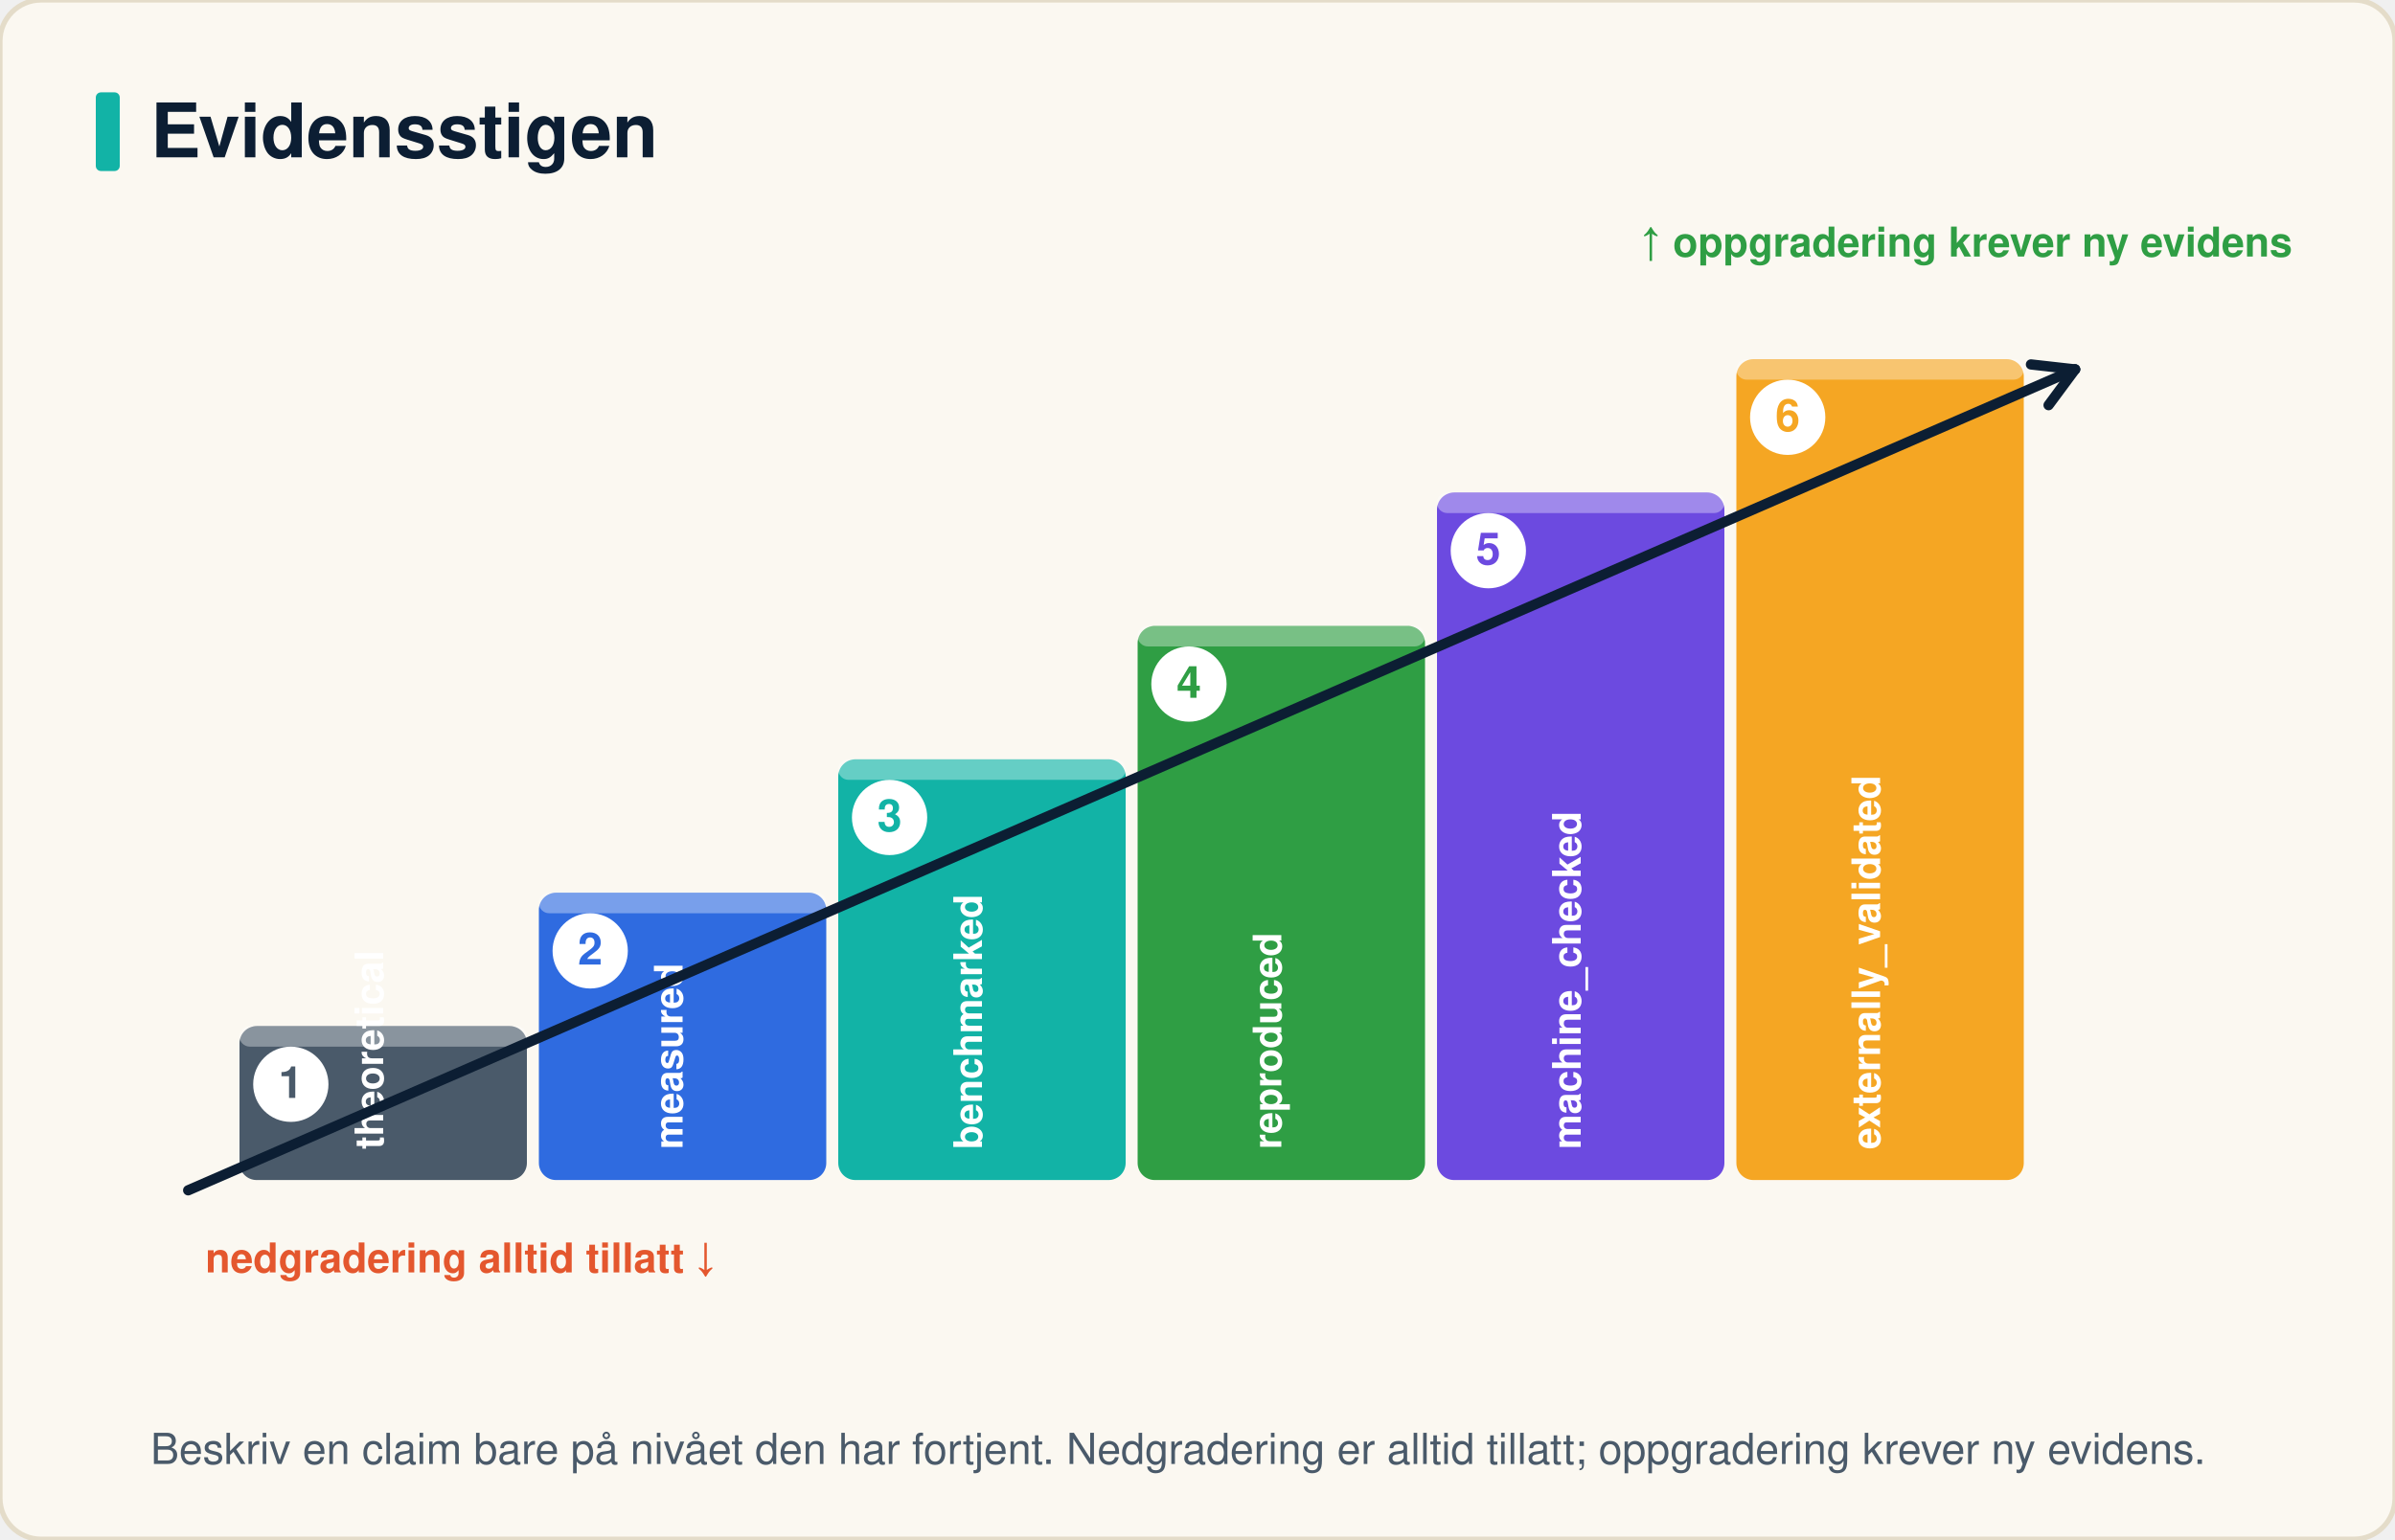
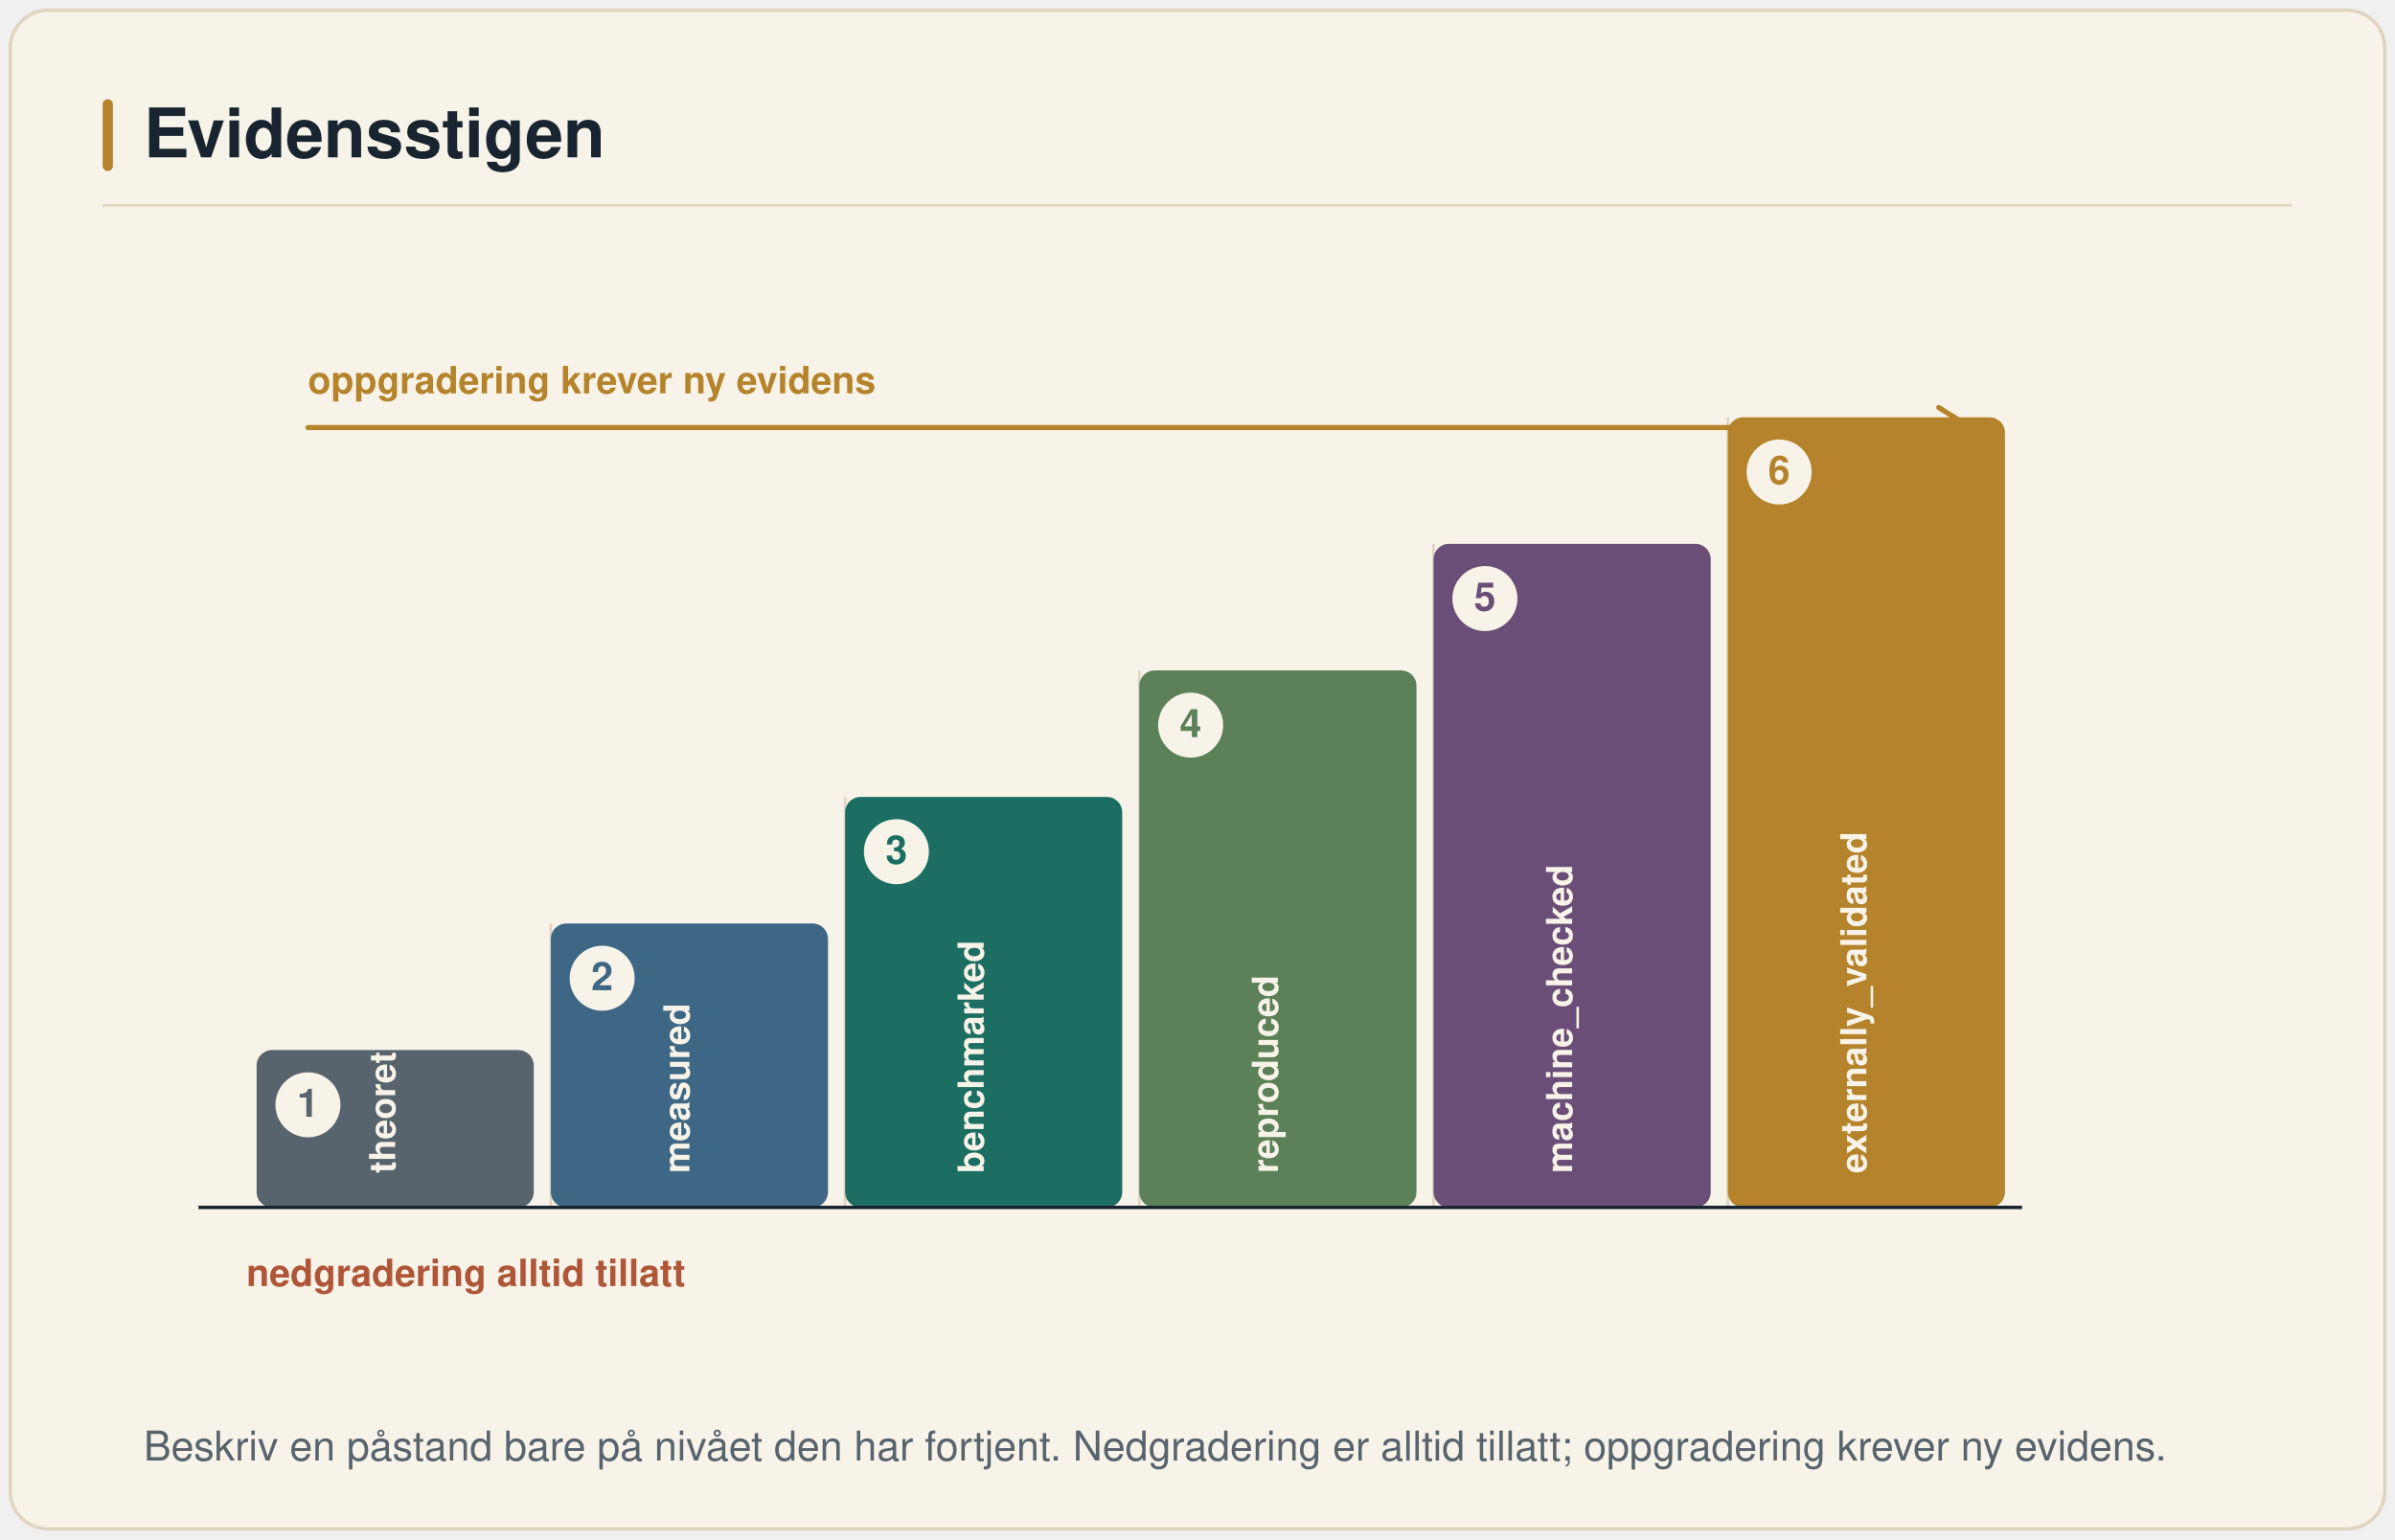
<svg xmlns="http://www.w3.org/2000/svg" width="1400" height="900" viewBox="0 0 1400 900" font-family="Helvetica, Arial, sans-serif">
-   <rect x="0.0" y="0.0" width="1400.0" height="900.0" rx="24" fill="#FBF8F1" stroke="#E4DCC9" stroke-width="3" />
-   <rect x="56.0" y="54.0" width="14.0" height="46.0" rx="3" fill="#12B3A6" />
-   <text x="88.0" y="92.0" font-size="44" fill="#0C1E33" font-weight="800" text-anchor="start">Evidensstigen</text>
-   <rect x="140.0" y="600.0" width="168.0" height="90.0" rx="10" fill="#4A5A6A" />
-   <rect x="140.0" y="600.0" width="168.0" height="12.0" rx="6" fill="#FFFFFF" opacity="0.35" />
-   <circle cx="170.0" cy="634.0" r="22.0" fill="#FFFFFF" />
-   <text x="170.0" y="642.0" font-size="26" fill="#4A5A6A" font-weight="800" text-anchor="middle">1</text>
-   <text x="224" y="672" font-size="23" fill="#FFFFFF" font-weight="700" text-anchor="start" transform="rotate(-90 224 672)">theoretical</text>
-   <rect x="315.0" y="522.0" width="168.0" height="168.0" rx="10" fill="#2F6BE0" />
-   <rect x="315.0" y="522.0" width="168.0" height="12.0" rx="6" fill="#FFFFFF" opacity="0.35" />
-   <circle cx="345.0" cy="556.0" r="22.0" fill="#FFFFFF" />
-   <text x="345.0" y="564.0" font-size="26" fill="#2F6BE0" font-weight="800" text-anchor="middle">2</text>
-   <text x="399" y="672" font-size="23" fill="#FFFFFF" font-weight="700" text-anchor="start" transform="rotate(-90 399 672)">measured</text>
-   <rect x="490.0" y="444.0" width="168.0" height="246.0" rx="10" fill="#12B3A6" />
-   <rect x="490.0" y="444.0" width="168.0" height="12.0" rx="6" fill="#FFFFFF" opacity="0.35" />
-   <circle cx="520.0" cy="478.0" r="22.0" fill="#FFFFFF" />
-   <text x="520.0" y="486.0" font-size="26" fill="#12B3A6" font-weight="800" text-anchor="middle">3</text>
-   <text x="574" y="672" font-size="23" fill="#FFFFFF" font-weight="700" text-anchor="start" transform="rotate(-90 574 672)">benchmarked</text>
-   <rect x="665.0" y="366.0" width="168.0" height="324.0" rx="10" fill="#2F9E44" />
-   <rect x="665.0" y="366.0" width="168.0" height="12.0" rx="6" fill="#FFFFFF" opacity="0.35" />
-   <circle cx="695.0" cy="400.0" r="22.0" fill="#FFFFFF" />
-   <text x="695.0" y="408.0" font-size="26" fill="#2F9E44" font-weight="800" text-anchor="middle">4</text>
-   <text x="749" y="672" font-size="23" fill="#FFFFFF" font-weight="700" text-anchor="start" transform="rotate(-90 749 672)">reproduced</text>
-   <rect x="840.0" y="288.0" width="168.0" height="402.0" rx="10" fill="#6C4AE0" />
-   <rect x="840.0" y="288.0" width="168.0" height="12.0" rx="6" fill="#FFFFFF" opacity="0.35" />
-   <circle cx="870.0" cy="322.0" r="22.0" fill="#FFFFFF" />
-   <text x="870.0" y="330.0" font-size="26" fill="#6C4AE0" font-weight="800" text-anchor="middle">5</text>
-   <text x="924" y="672" font-size="23" fill="#FFFFFF" font-weight="700" text-anchor="start" transform="rotate(-90 924 672)">machine_checked</text>
-   <rect x="1015.0" y="210.0" width="168.0" height="480.0" rx="10" fill="#F5A623" />
-   <rect x="1015.0" y="210.0" width="168.0" height="12.0" rx="6" fill="#FFFFFF" opacity="0.35" />
-   <circle cx="1045.0" cy="244.0" r="22.0" fill="#FFFFFF" />
-   <text x="1045.0" y="252.0" font-size="26" fill="#F5A623" font-weight="800" text-anchor="middle">6</text>
-   <text x="1099" y="672" font-size="23" fill="#FFFFFF" font-weight="700" text-anchor="start" transform="rotate(-90 1099 672)">externally_validated</text>
-   <line x1="110.0" y1="696.0" x2="1213.0" y2="216.0" stroke="#0C1E33" stroke-width="6" stroke-linecap="round" />
-   <line x1="1213.0" y1="216.0" x2="1197.5" y2="236.9" stroke="#0C1E33" stroke-width="6" stroke-linecap="round" />
-   <line x1="1213.0" y1="216.0" x2="1187.2" y2="213.1" stroke="#0C1E33" stroke-width="6" stroke-linecap="round" />
-   <text x="120.0" y="744.0" font-size="24" fill="#E4572E" font-weight="700" text-anchor="start">nedgradering alltid tillatt  ↓</text>
-   <text x="1340.0" y="150.0" font-size="24" fill="#2F9E44" font-weight="700" text-anchor="end">↑  oppgradering krever ny evidens</text>
-   <text x="88.0" y="856.0" font-size="25" fill="#4A5A6A" font-weight="500" text-anchor="start">Beskriv en claim bare på nivået den har fortjent. Nedgradering er alltid tillatt; oppgradering krever ny evidens.</text>
+   <rect x="6.0" y="6.0" width="1388.0" height="888.0" rx="22" fill="#F8F3E8" stroke="#DED4C0" stroke-width="2" />
+   <rect x="60.0" y="58.0" width="6.0" height="42.0" rx="3" fill="#B4832B" />
+   <text x="84.0" y="92.0" font-size="40" fill="#182530" font-weight="800" text-anchor="start">Evidensstigen</text>
+   <line x1="60.0" y1="120.0" x2="1340.0" y2="120.0" stroke="#DED4C0" stroke-width="1.5" stroke-linecap="butt" />
+   <rect x="150.0" y="614.0" width="162.0" height="92.0" rx="9" fill="#57636D" />
+   <circle cx="180.0" cy="646.0" r="19.0" fill="#F8F3E8" />
+   <text x="180.0" y="653.0" font-size="23" fill="#57636D" font-weight="800" text-anchor="middle">1</text>
+   <text x="231" y="686" font-size="21" fill="#F8F3E8" font-weight="700" text-anchor="start" transform="rotate(-90 231 686)">theoretical</text>
+   <line x1="322.0" y1="540.0" x2="322.0" y2="706.0" stroke="#DED4C0" stroke-width="1.5" stroke-linecap="butt" />
+   <rect x="322.0" y="540.0" width="162.0" height="166.0" rx="9" fill="#3D6784" />
+   <circle cx="352.0" cy="572.0" r="19.0" fill="#F8F3E8" />
+   <text x="352.0" y="579.0" font-size="23" fill="#3D6784" font-weight="800" text-anchor="middle">2</text>
+   <text x="403" y="686" font-size="21" fill="#F8F3E8" font-weight="700" text-anchor="start" transform="rotate(-90 403 686)">measured</text>
+   <line x1="494.0" y1="466.0" x2="494.0" y2="706.0" stroke="#DED4C0" stroke-width="1.5" stroke-linecap="butt" />
+   <rect x="494.0" y="466.0" width="162.0" height="240.0" rx="9" fill="#1C6E62" />
+   <circle cx="524.0" cy="498.0" r="19.0" fill="#F8F3E8" />
+   <text x="524.0" y="505.0" font-size="23" fill="#1C6E62" font-weight="800" text-anchor="middle">3</text>
+   <text x="575" y="686" font-size="21" fill="#F8F3E8" font-weight="700" text-anchor="start" transform="rotate(-90 575 686)">benchmarked</text>
+   <line x1="666.0" y1="392.0" x2="666.0" y2="706.0" stroke="#DED4C0" stroke-width="1.5" stroke-linecap="butt" />
+   <rect x="666.0" y="392.0" width="162.0" height="314.0" rx="9" fill="#5C8158" />
+   <circle cx="696.0" cy="424.0" r="19.0" fill="#F8F3E8" />
+   <text x="696.0" y="431.0" font-size="23" fill="#5C8158" font-weight="800" text-anchor="middle">4</text>
+   <text x="747" y="686" font-size="21" fill="#F8F3E8" font-weight="700" text-anchor="start" transform="rotate(-90 747 686)">reproduced</text>
+   <line x1="838.0" y1="318.0" x2="838.0" y2="706.0" stroke="#DED4C0" stroke-width="1.5" stroke-linecap="butt" />
+   <rect x="838.0" y="318.0" width="162.0" height="388.0" rx="9" fill="#6B4E77" />
+   <circle cx="868.0" cy="350.0" r="19.0" fill="#F8F3E8" />
+   <text x="868.0" y="357.0" font-size="23" fill="#6B4E77" font-weight="800" text-anchor="middle">5</text>
+   <text x="919" y="686" font-size="21" fill="#F8F3E8" font-weight="700" text-anchor="start" transform="rotate(-90 919 686)">machine_checked</text>
+   <line x1="1010.0" y1="244.0" x2="1010.0" y2="706.0" stroke="#DED4C0" stroke-width="1.5" stroke-linecap="butt" />
+   <rect x="1010.0" y="244.0" width="162.0" height="462.0" rx="9" fill="#B4832B" />
+   <circle cx="1040.0" cy="276.0" r="19.0" fill="#F8F3E8" />
+   <text x="1040.0" y="283.0" font-size="23" fill="#B4832B" font-weight="800" text-anchor="middle">6</text>
+   <text x="1091" y="686" font-size="21" fill="#F8F3E8" font-weight="700" text-anchor="start" transform="rotate(-90 1091 686)">externally_validated</text>
+   <line x1="116.0" y1="706.0" x2="1182.0" y2="706.0" stroke="#182530" stroke-width="2" stroke-linecap="butt" />
+   <line x1="180.0" y1="250.0" x2="1152.0" y2="250.0" stroke="#B4832B" stroke-width="3" stroke-linecap="round" />
+   <line x1="1152.0" y1="250.0" x2="1133.3" y2="261.7" stroke="#B4832B" stroke-width="3" stroke-linecap="round" />
+   <line x1="1152.0" y1="250.0" x2="1133.3" y2="238.3" stroke="#B4832B" stroke-width="3" stroke-linecap="round" />
+   <text x="180.0" y="230.0" font-size="22" fill="#B4832B" font-weight="700" text-anchor="start">oppgradering krever ny evidens</text>
+   <text x="144.0" y="752.0" font-size="22" fill="#AE5637" font-weight="700" text-anchor="start">nedgradering alltid tillatt</text>
+   <text x="84.0" y="854.0" font-size="24" fill="#57636D" font-weight="500" text-anchor="start">Beskriv en påstand bare på nivået den har fortjent. Nedgradering er alltid tillatt; oppgradering krever ny evidens.</text>
</svg>
